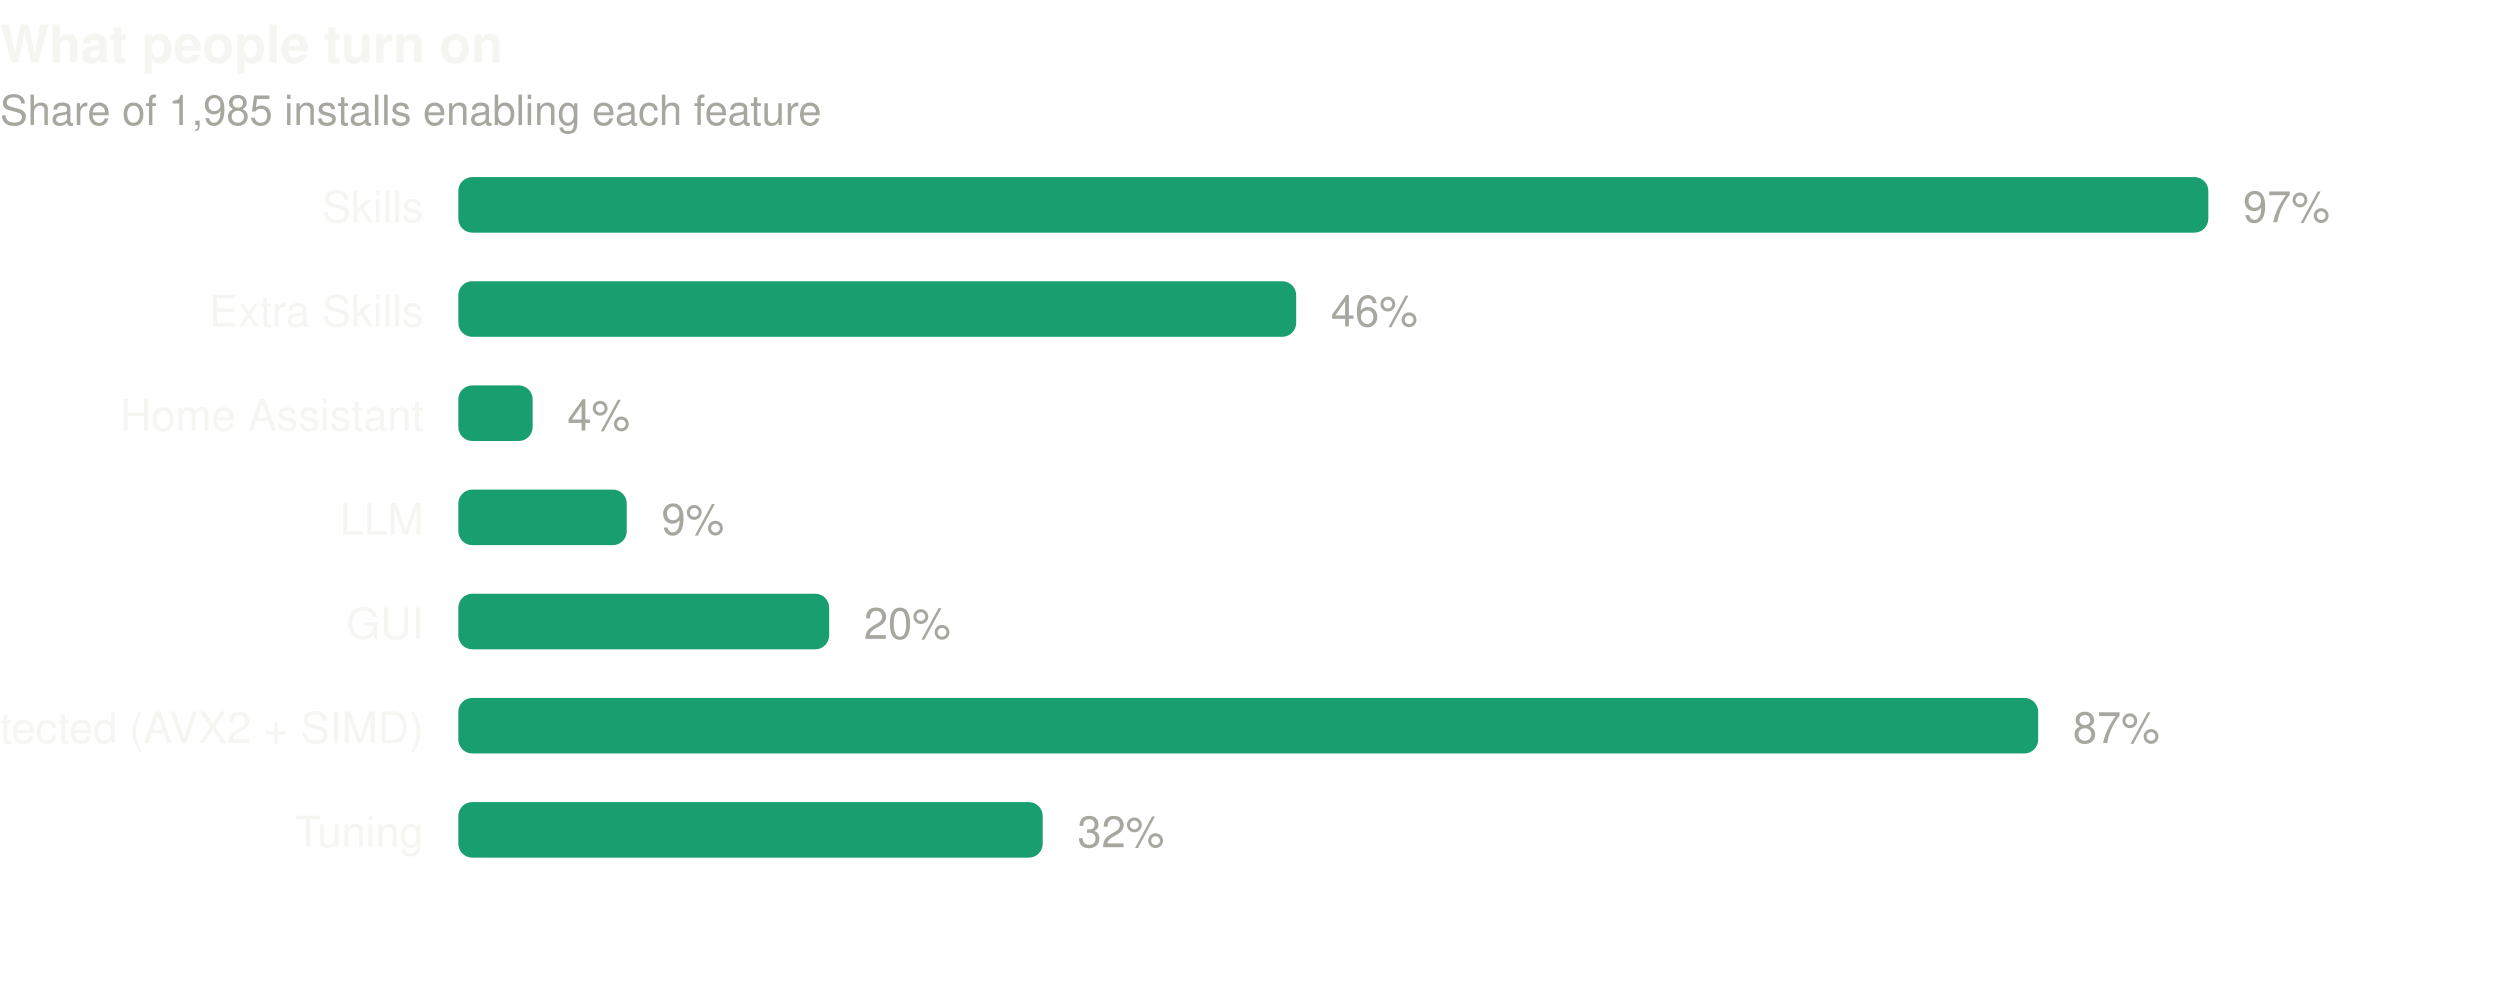
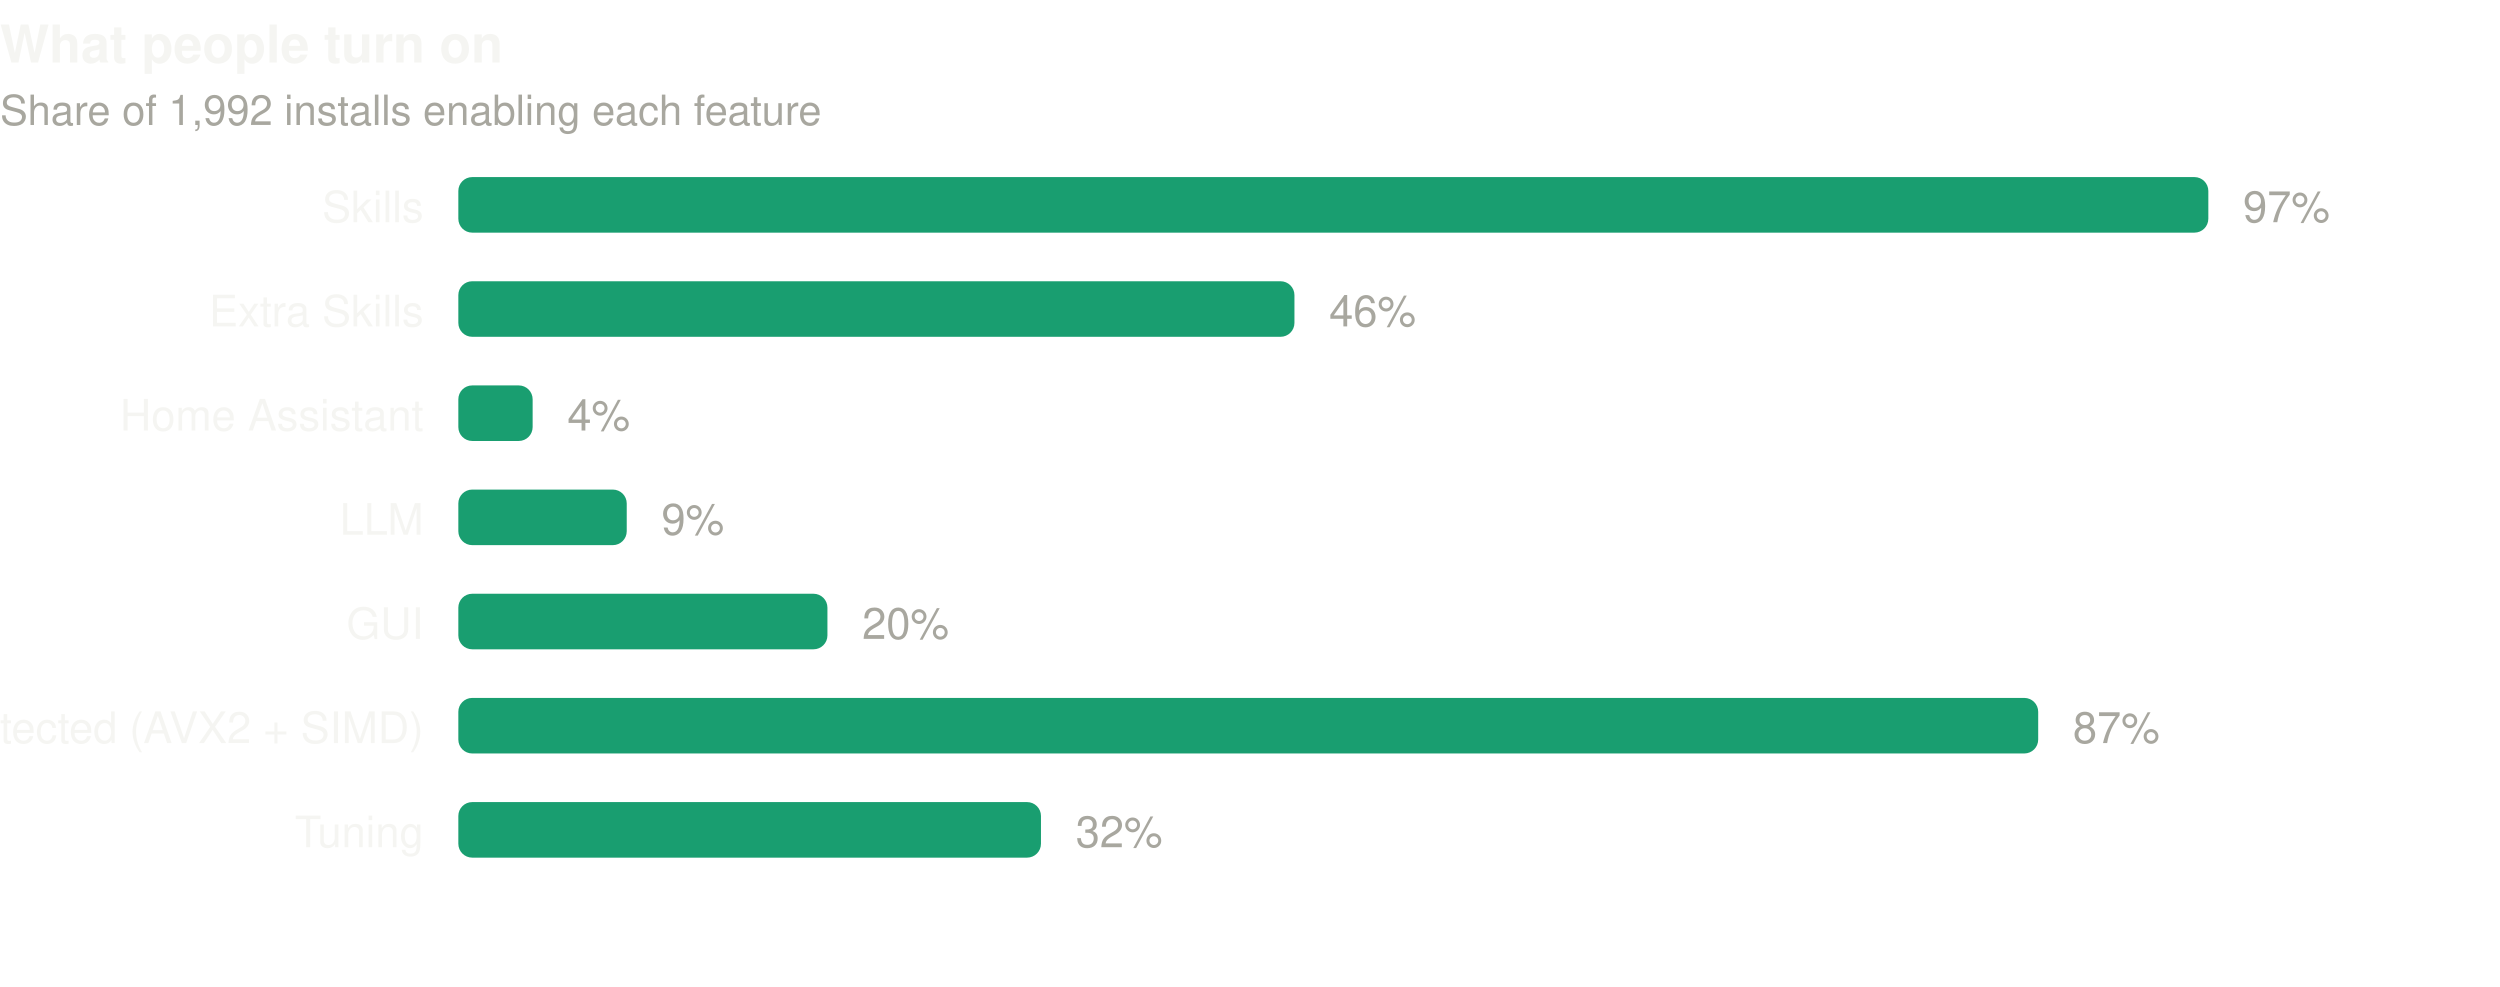
- <svg xmlns="http://www.w3.org/2000/svg" width="720" height="284" viewBox="0 0 720 284" role="img" aria-label="What people turn on. Share of 1,985 installs enabling each feature">
+ <svg xmlns="http://www.w3.org/2000/svg" width="720" height="284" viewBox="0 0 720 284" role="img" aria-label="What people turn on. Share of 1,992 installs enabling each feature">
  <text x="0" y="18" font-family="ui-sans-serif,-apple-system,BlinkMacSystemFont,'Segoe UI',Helvetica,Arial,sans-serif" font-size="15" font-weight="600" fill="#f5f5f2">What people turn on</text>
-   <text x="0" y="36" font-family="ui-sans-serif,-apple-system,BlinkMacSystemFont,'Segoe UI',Helvetica,Arial,sans-serif" font-size="12" fill="#a8a79f">Share of 1,985 installs enabling each feature</text>
+   <text x="0" y="36" font-family="ui-sans-serif,-apple-system,BlinkMacSystemFont,'Segoe UI',Helvetica,Arial,sans-serif" font-size="12" fill="#a8a79f">Share of 1,992 installs enabling each feature</text>
  <text x="122" y="64.0" text-anchor="end" font-family="ui-sans-serif,-apple-system,BlinkMacSystemFont,'Segoe UI',Helvetica,Arial,sans-serif" font-size="12.5" fill="#f5f5f2">Skills</text>
  <rect x="132" y="51.0" width="504.0" height="16" rx="4" fill="#199e70" />
  <text x="646.0" y="64.0" font-family="ui-sans-serif,-apple-system,BlinkMacSystemFont,'Segoe UI',Helvetica,Arial,sans-serif" font-size="12.5" fill="#a8a79f">97%</text>
  <text x="122" y="94.0" text-anchor="end" font-family="ui-sans-serif,-apple-system,BlinkMacSystemFont,'Segoe UI',Helvetica,Arial,sans-serif" font-size="12.5" fill="#f5f5f2">Extra Skills</text>
-   <rect x="132" y="81.0" width="241.3" height="16" rx="4" fill="#199e70" />
-   <text x="383.3" y="94.0" font-family="ui-sans-serif,-apple-system,BlinkMacSystemFont,'Segoe UI',Helvetica,Arial,sans-serif" font-size="12.5" fill="#a8a79f">46%</text>
+   <rect x="132" y="81.0" width="240.8" height="16" rx="4" fill="#199e70" />
+   <text x="382.8" y="94.0" font-family="ui-sans-serif,-apple-system,BlinkMacSystemFont,'Segoe UI',Helvetica,Arial,sans-serif" font-size="12.5" fill="#a8a79f">46%</text>
  <text x="122" y="124.0" text-anchor="end" font-family="ui-sans-serif,-apple-system,BlinkMacSystemFont,'Segoe UI',Helvetica,Arial,sans-serif" font-size="12.5" fill="#f5f5f2">Home Assistant</text>
  <rect x="132" y="111.0" width="21.4" height="16" rx="4" fill="#199e70" />
  <text x="163.4" y="124.0" font-family="ui-sans-serif,-apple-system,BlinkMacSystemFont,'Segoe UI',Helvetica,Arial,sans-serif" font-size="12.5" fill="#a8a79f">4%</text>
  <text x="122" y="154.0" text-anchor="end" font-family="ui-sans-serif,-apple-system,BlinkMacSystemFont,'Segoe UI',Helvetica,Arial,sans-serif" font-size="12.5" fill="#f5f5f2">LLM</text>
  <rect x="132" y="141.0" width="48.5" height="16" rx="4" fill="#199e70" />
  <text x="190.5" y="154.0" font-family="ui-sans-serif,-apple-system,BlinkMacSystemFont,'Segoe UI',Helvetica,Arial,sans-serif" font-size="12.5" fill="#a8a79f">9%</text>
  <text x="122" y="184.0" text-anchor="end" font-family="ui-sans-serif,-apple-system,BlinkMacSystemFont,'Segoe UI',Helvetica,Arial,sans-serif" font-size="12.5" fill="#f5f5f2">GUI</text>
-   <rect x="132" y="171.0" width="106.8" height="16" rx="4" fill="#199e70" />
-   <text x="248.8" y="184.0" font-family="ui-sans-serif,-apple-system,BlinkMacSystemFont,'Segoe UI',Helvetica,Arial,sans-serif" font-size="12.5" fill="#a8a79f">20%</text>
+   <rect x="132" y="171.0" width="106.3" height="16" rx="4" fill="#199e70" />
+   <text x="248.3" y="184.0" font-family="ui-sans-serif,-apple-system,BlinkMacSystemFont,'Segoe UI',Helvetica,Arial,sans-serif" font-size="12.5" fill="#a8a79f">20%</text>
  <text x="122" y="214.0" text-anchor="end" font-family="ui-sans-serif,-apple-system,BlinkMacSystemFont,'Segoe UI',Helvetica,Arial,sans-serif" font-size="12.5" fill="#f5f5f2">CPU capability detected (AVX2 + SIMD)</text>
  <rect x="132" y="201.0" width="455.0" height="16" rx="4" fill="#199e70" />
  <text x="597.0" y="214.0" font-family="ui-sans-serif,-apple-system,BlinkMacSystemFont,'Segoe UI',Helvetica,Arial,sans-serif" font-size="12.5" fill="#a8a79f">87%</text>
  <text x="122" y="244.0" text-anchor="end" font-family="ui-sans-serif,-apple-system,BlinkMacSystemFont,'Segoe UI',Helvetica,Arial,sans-serif" font-size="12.5" fill="#f5f5f2">Tuning</text>
-   <rect x="132" y="231.0" width="168.3" height="16" rx="4" fill="#199e70" />
-   <text x="310.3" y="244.0" font-family="ui-sans-serif,-apple-system,BlinkMacSystemFont,'Segoe UI',Helvetica,Arial,sans-serif" font-size="12.5" fill="#a8a79f">32%</text>
+   <rect x="132" y="231.0" width="167.8" height="16" rx="4" fill="#199e70" />
+   <text x="309.8" y="244.0" font-family="ui-sans-serif,-apple-system,BlinkMacSystemFont,'Segoe UI',Helvetica,Arial,sans-serif" font-size="12.5" fill="#a8a79f">32%</text>
</svg>
